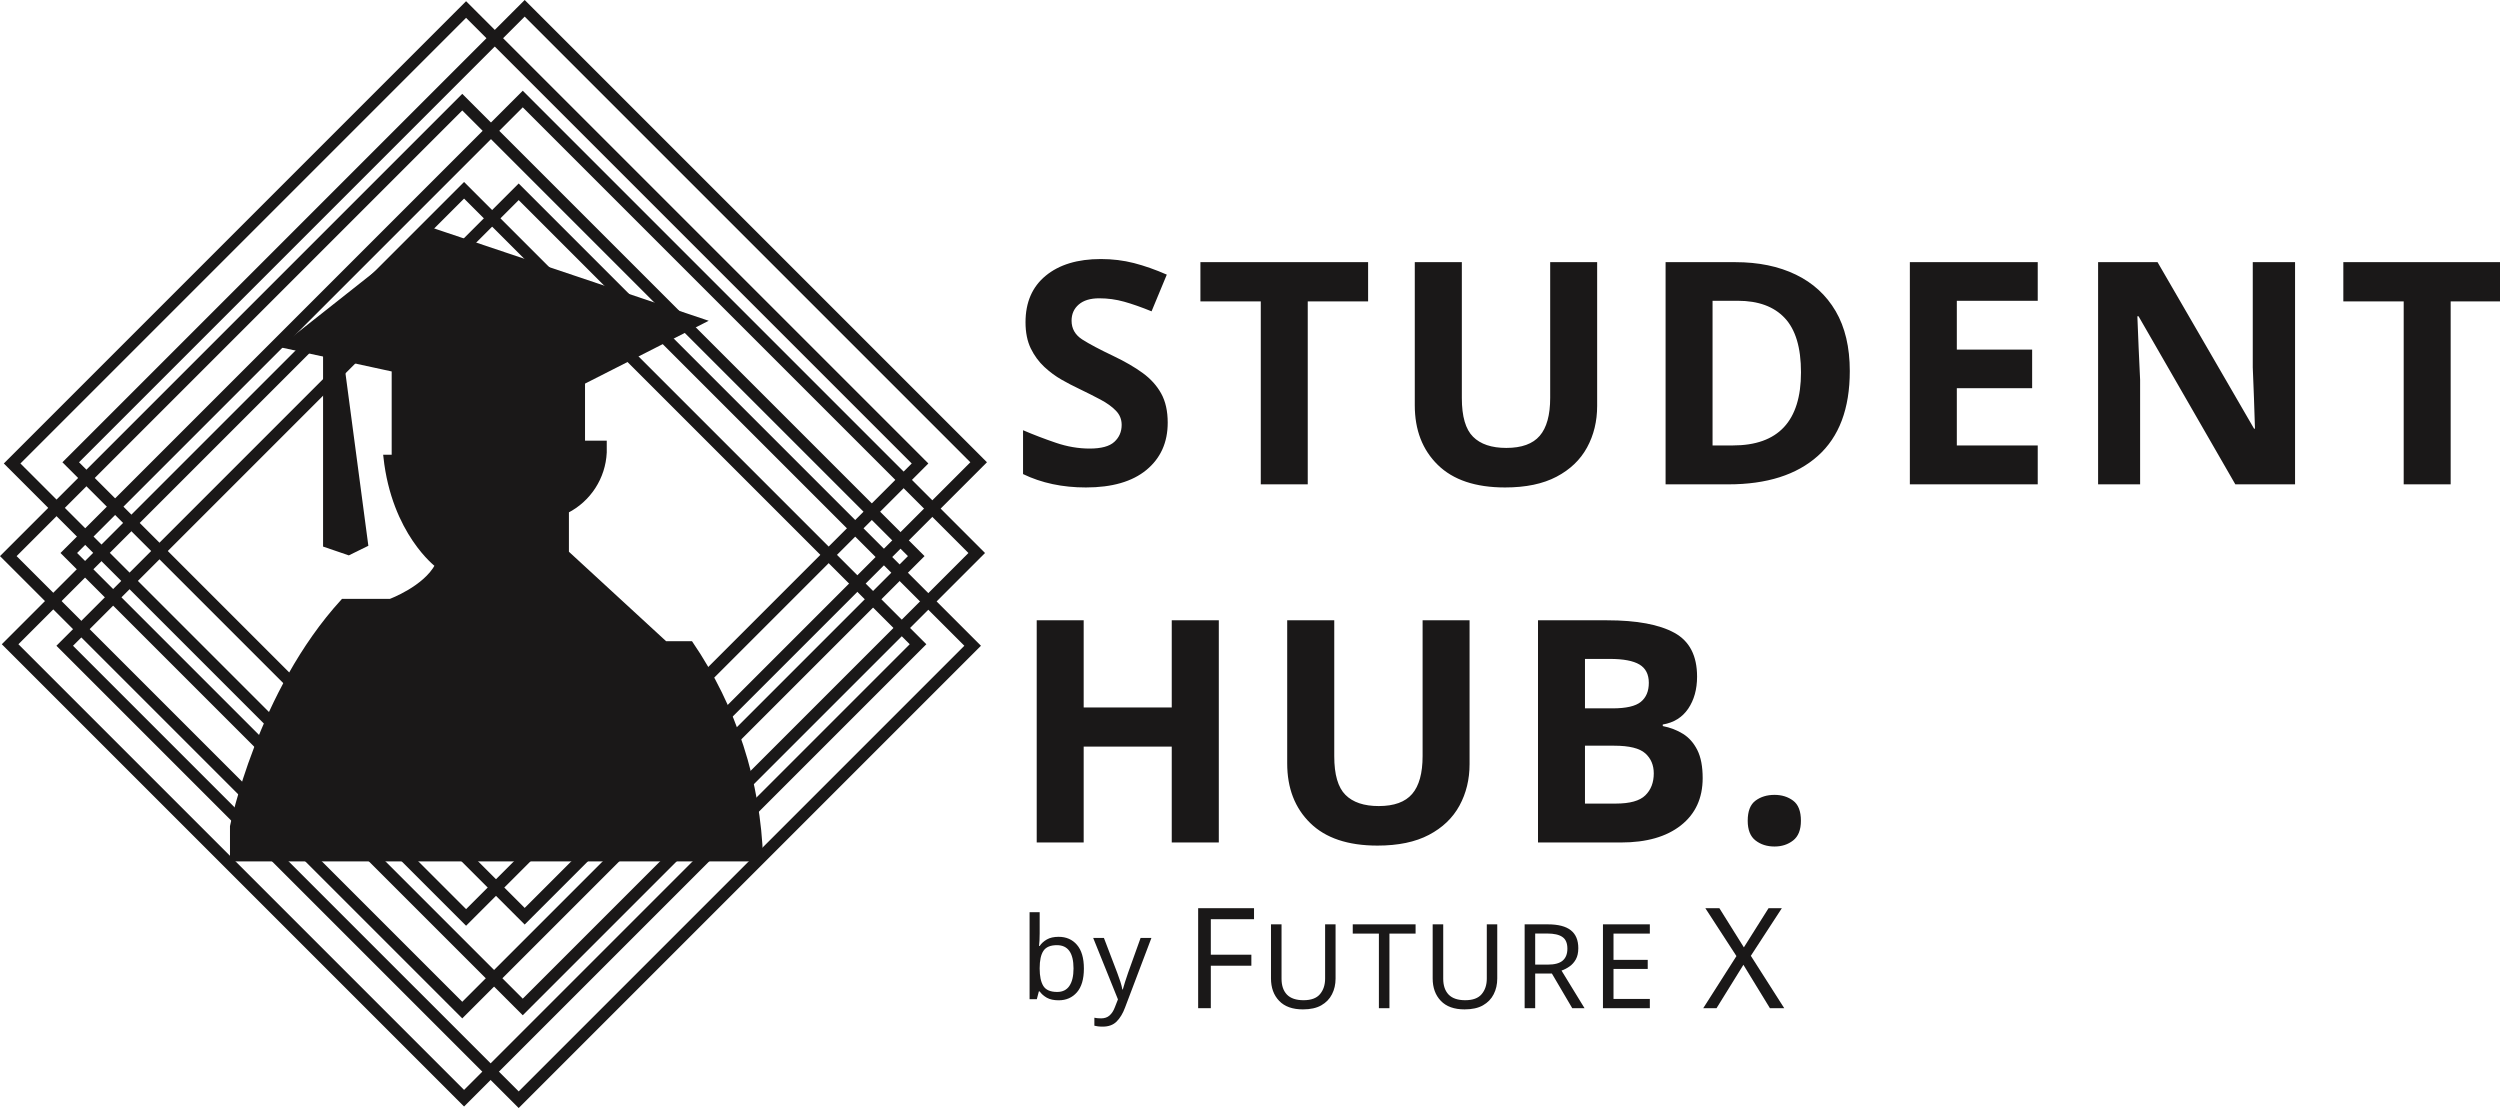
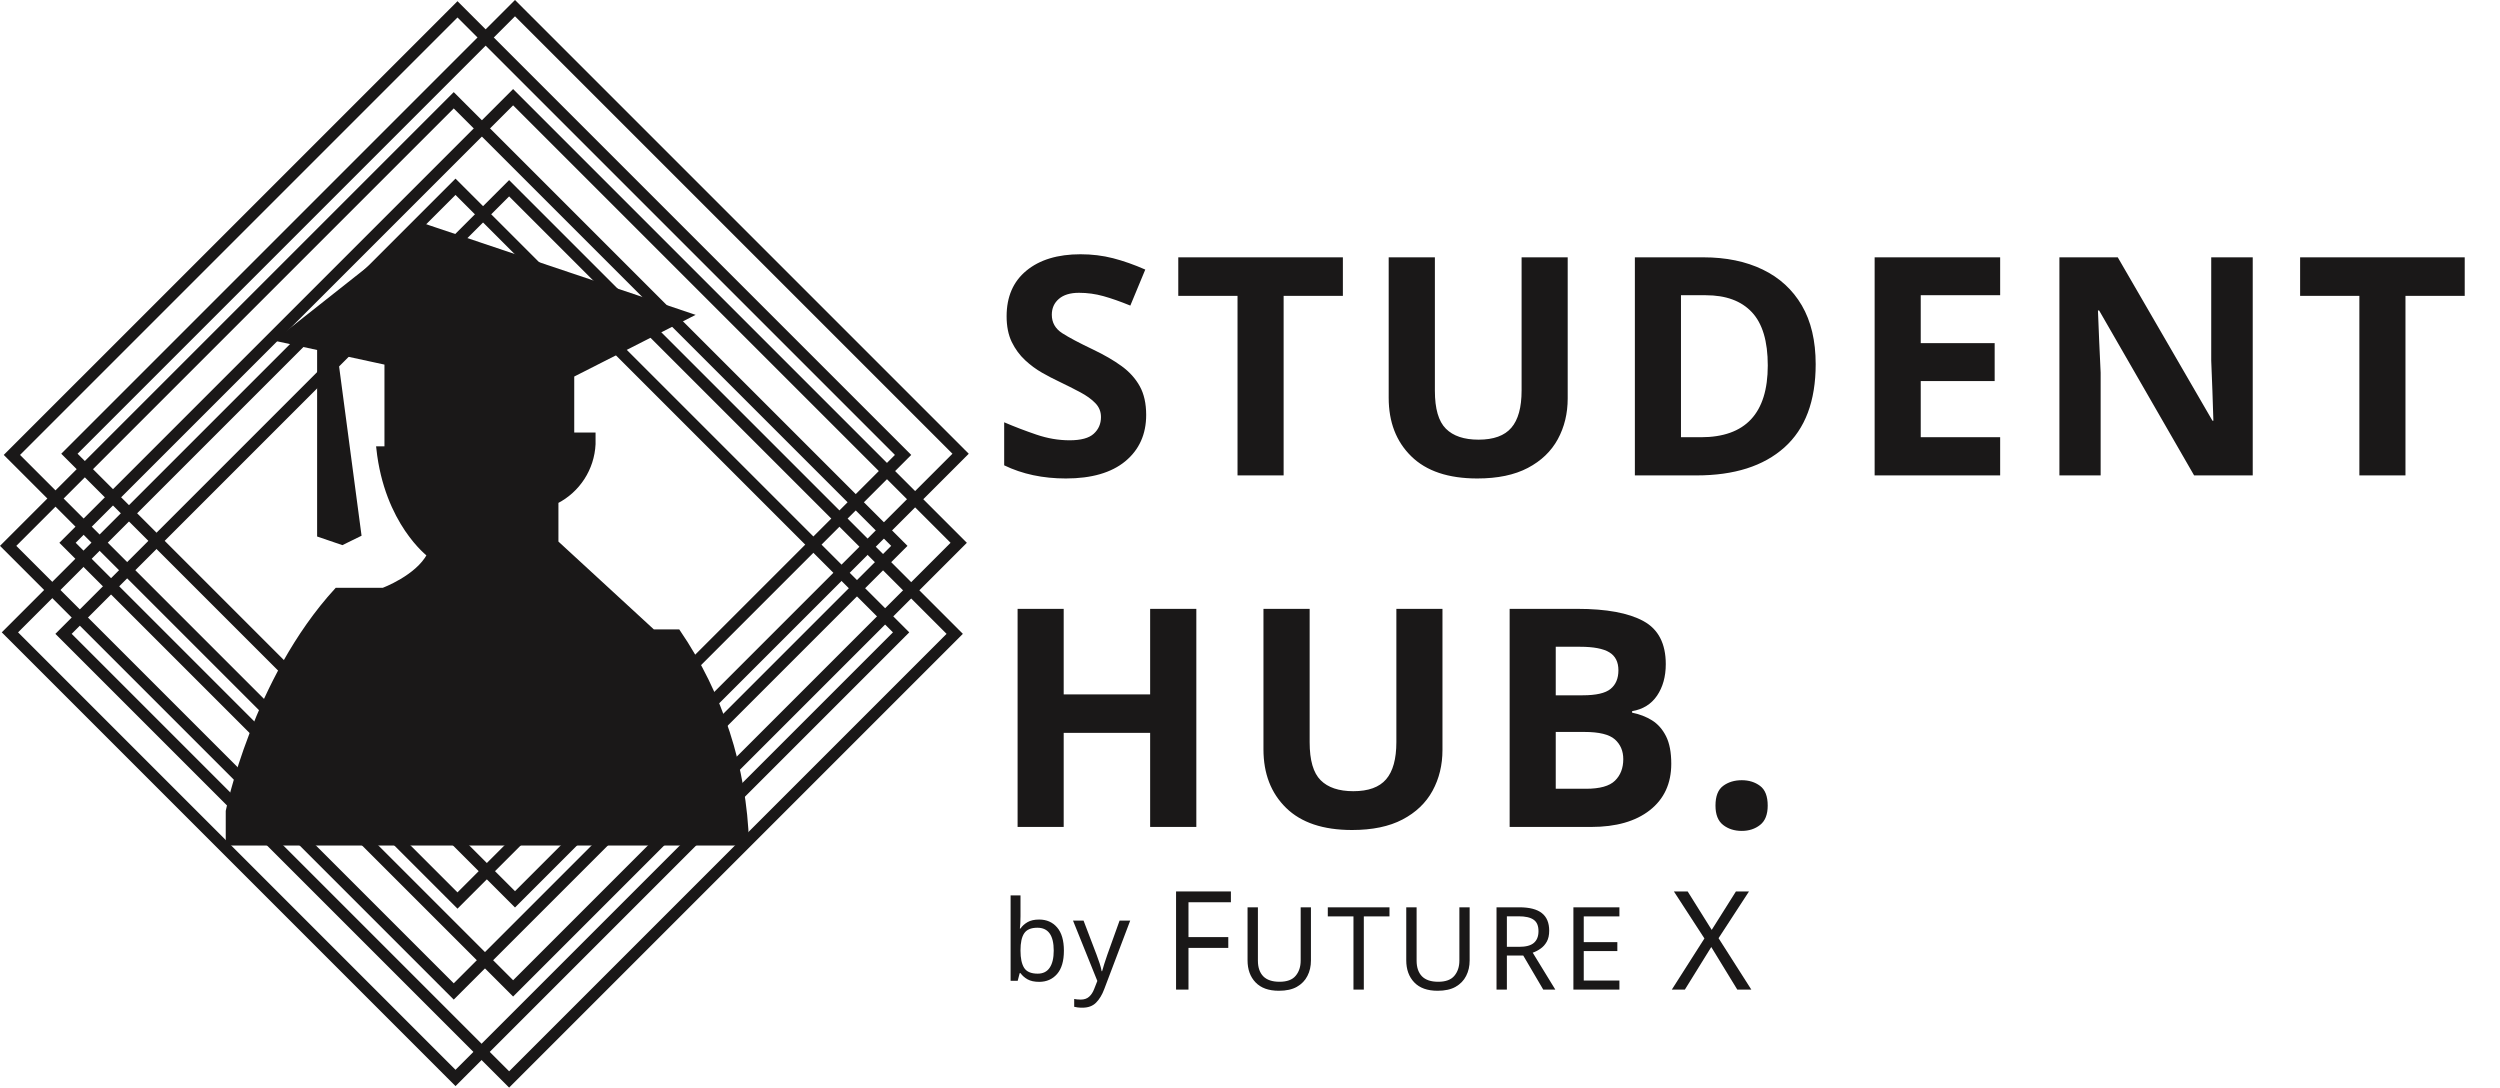
- <svg xmlns="http://www.w3.org/2000/svg" width="425.814" height="188.726" viewBox="0 0 425.814 188.726">
-   <g id="Group_2" data-name="Group 2" transform="translate(-137.592 119.272)">
-     <g id="Group_1" data-name="Group 1">
-       <g id="Layer_2" data-name="Layer 2" transform="translate(57.362 -225.264)">
-         <rect id="Rectangle_2" data-name="Rectangle 2" width="109.35" height="109.35" transform="translate(169.596 107.406) rotate(45)" fill="none" stroke="#1a1818" stroke-miterlimit="10" stroke-width="2" />
-         <rect id="Rectangle_3" data-name="Rectangle 3" width="109.35" height="109.35" transform="translate(159.615 107.612) rotate(45)" fill="none" stroke="#1a1818" stroke-miterlimit="10" stroke-width="2" />
-         <rect id="Rectangle_4" data-name="Rectangle 4" width="109.35" height="109.35" transform="translate(159.273 138.401) rotate(45)" fill="none" stroke="#1a1818" stroke-miterlimit="10" stroke-width="2" />
-         <rect id="Rectangle_5" data-name="Rectangle 5" width="109.35" height="109.35" transform="translate(158.966 123.391) rotate(45)" fill="none" stroke="#1a1818" stroke-miterlimit="10" stroke-width="2" />
-         <rect id="Rectangle_6" data-name="Rectangle 6" width="109.35" height="109.35" transform="translate(168.575 138.659) rotate(45)" fill="none" stroke="#1a1818" stroke-miterlimit="10" stroke-width="2" />
-         <rect id="Rectangle_7" data-name="Rectangle 7" width="109.35" height="109.35" transform="translate(169.268 122.859) rotate(45)" fill="none" stroke="#1a1818" stroke-miterlimit="10" stroke-width="2" />
-       </g>
-       <g id="Layer_3" data-name="Layer 3" transform="translate(57.362 -225.264)">
-         <path id="Path_1" data-name="Path 1" d="M209.83,252.34H119.777v-5.6s4.648-22.847,18.874-38.373h8.064s5.916-2.178,7.994-6.091c0,0-7.4-5.522-8.8-18.46h1.409V168.956l-18.664-4.05,25.022-19.778,46.3,15.571L179.5,171.1v10.319h3.7v1.641a11.811,11.811,0,0,1-6.444,9.972v7.1l16.786,15.452H197.9A68.933,68.933,0,0,1,209.83,252.34Z" fill="#1a1818" stroke="#1a1818" stroke-miterlimit="10" stroke-width="0.75" />
-         <path id="Path_2" data-name="Path 2" d="M135.632,165.131V198.82l3.986,1.362,2.945-1.447-4.408-33.215Z" fill="#1a1818" stroke="#1a1818" stroke-miterlimit="10" stroke-width="0.75" />
-       </g>
+ <svg xmlns="http://www.w3.org/2000/svg" width="433.814" height="188.726" viewBox="0 0 433.814 188.726">
+   <g id="Group_1" data-name="Group 1" transform="translate(-137.592 119.272)">
+     <g id="Layer_2" data-name="Layer 2" transform="translate(57.362 -225.264)">
+       <rect id="Rectangle_2" data-name="Rectangle 2" width="109.35" height="109.35" transform="translate(169.596 107.406) rotate(45)" fill="none" stroke="#1a1818" stroke-miterlimit="10" stroke-width="2" />
+       <rect id="Rectangle_3" data-name="Rectangle 3" width="109.35" height="109.35" transform="translate(159.615 107.612) rotate(45)" fill="none" stroke="#1a1818" stroke-miterlimit="10" stroke-width="2" />
+       <rect id="Rectangle_4" data-name="Rectangle 4" width="109.35" height="109.35" transform="translate(159.273 138.401) rotate(45)" fill="none" stroke="#1a1818" stroke-miterlimit="10" stroke-width="2" />
+       <rect id="Rectangle_5" data-name="Rectangle 5" width="109.35" height="109.35" transform="translate(158.966 123.391) rotate(45)" fill="none" stroke="#1a1818" stroke-miterlimit="10" stroke-width="2" />
+       <rect id="Rectangle_6" data-name="Rectangle 6" width="109.35" height="109.35" transform="translate(168.575 138.659) rotate(45)" fill="none" stroke="#1a1818" stroke-miterlimit="10" stroke-width="2" />
+       <rect id="Rectangle_7" data-name="Rectangle 7" width="109.35" height="109.35" transform="translate(169.268 122.859) rotate(45)" fill="none" stroke="#1a1818" stroke-miterlimit="10" stroke-width="2" />
+     </g>
+     <g id="Layer_3" data-name="Layer 3" transform="translate(57.362 -225.264)">
+       <path id="Path_1" data-name="Path 1" d="M209.83,252.34H119.777v-5.6s4.648-22.847,18.874-38.373h8.064s5.916-2.178,7.994-6.091c0,0-7.4-5.522-8.8-18.46h1.409V168.956l-18.664-4.05,25.022-19.778,46.3,15.571L179.5,171.1v10.319h3.7v1.641a11.811,11.811,0,0,1-6.444,9.972v7.1l16.786,15.452H197.9A68.933,68.933,0,0,1,209.83,252.34Z" fill="#1a1818" stroke="#1a1818" stroke-miterlimit="10" stroke-width="0.75" />
+       <path id="Path_2" data-name="Path 2" d="M135.632,165.131V198.82l3.986,1.362,2.945-1.447-4.408-33.215Z" fill="#1a1818" stroke="#1a1818" stroke-miterlimit="10" stroke-width="0.75" />
    </g>
    <g id="Layer_4" data-name="Layer 4" transform="translate(57.362 -225.264)">
-       <text id="STUDENT_HUB." data-name="STUDENT HUB." transform="translate(252.043 188.488)" fill="#1a1818" font-size="53" font-family="SegoeUI-Bold, Segoe UI" font-weight="700" letter-spacing="0.045em">
+       <text id="STUDENT_HUB." data-name="STUDENT HUB." transform="translate(252.043 188.488)" fill="#1a1818" font-size="53" font-family="LeagueSpartan-Bold, League Spartan" font-weight="700" letter-spacing="0.045em">
        <tspan x="0" y="0">STUDENT</tspan>
        <tspan x="0" y="61">HUB.</tspan>
      </text>
    </g>
    <g id="Layer_5" data-name="Layer 5" transform="translate(57.362 -225.264)">
-       <text id="by" transform="translate(253.938 276.181)" fill="#1a1818" font-size="19.486" font-family="SegoeUI, Segoe UI" letter-spacing="0.045em">
+       <text id="by" transform="translate(253.938 276.181)" fill="#1a1818" font-size="19.486" font-family="Cinzel" letter-spacing="0.045em">
        <tspan x="0" y="0">by</tspan>
      </text>
-       <text id="UTURE" transform="translate(294.915 277.713)" fill="#1a1818" font-size="20" font-family="SegoeUI, Segoe UI" letter-spacing="0.045em">
+       <text id="UTURE" transform="translate(294.915 277.713)" fill="#1a1818" font-size="20" font-family="Cinzel" letter-spacing="0.045em">
        <tspan x="0" y="0">UTURE</tspan>
      </text>
-       <text id="F" transform="translate(281.994 277.712)" fill="#1a1818" font-size="23.863" font-family="SegoeUI, Segoe UI" letter-spacing="0.045em">
+       <text id="F" transform="translate(281.994 277.712)" fill="#1a1818" font-size="23.863" font-family="Cinzel" letter-spacing="0.045em">
        <tspan x="0" y="0">F</tspan>
      </text>
-       <text id="X" transform="translate(370.24 277.712)" fill="#1a1818" font-size="23.863" font-family="SegoeUI, Segoe UI" letter-spacing="0.045em">
+       <text id="X" transform="translate(370.24 277.712)" fill="#1a1818" font-size="23.863" font-family="Cinzel" letter-spacing="0.045em">
        <tspan x="0" y="0">X</tspan>
      </text>
    </g>
  </g>
</svg>
